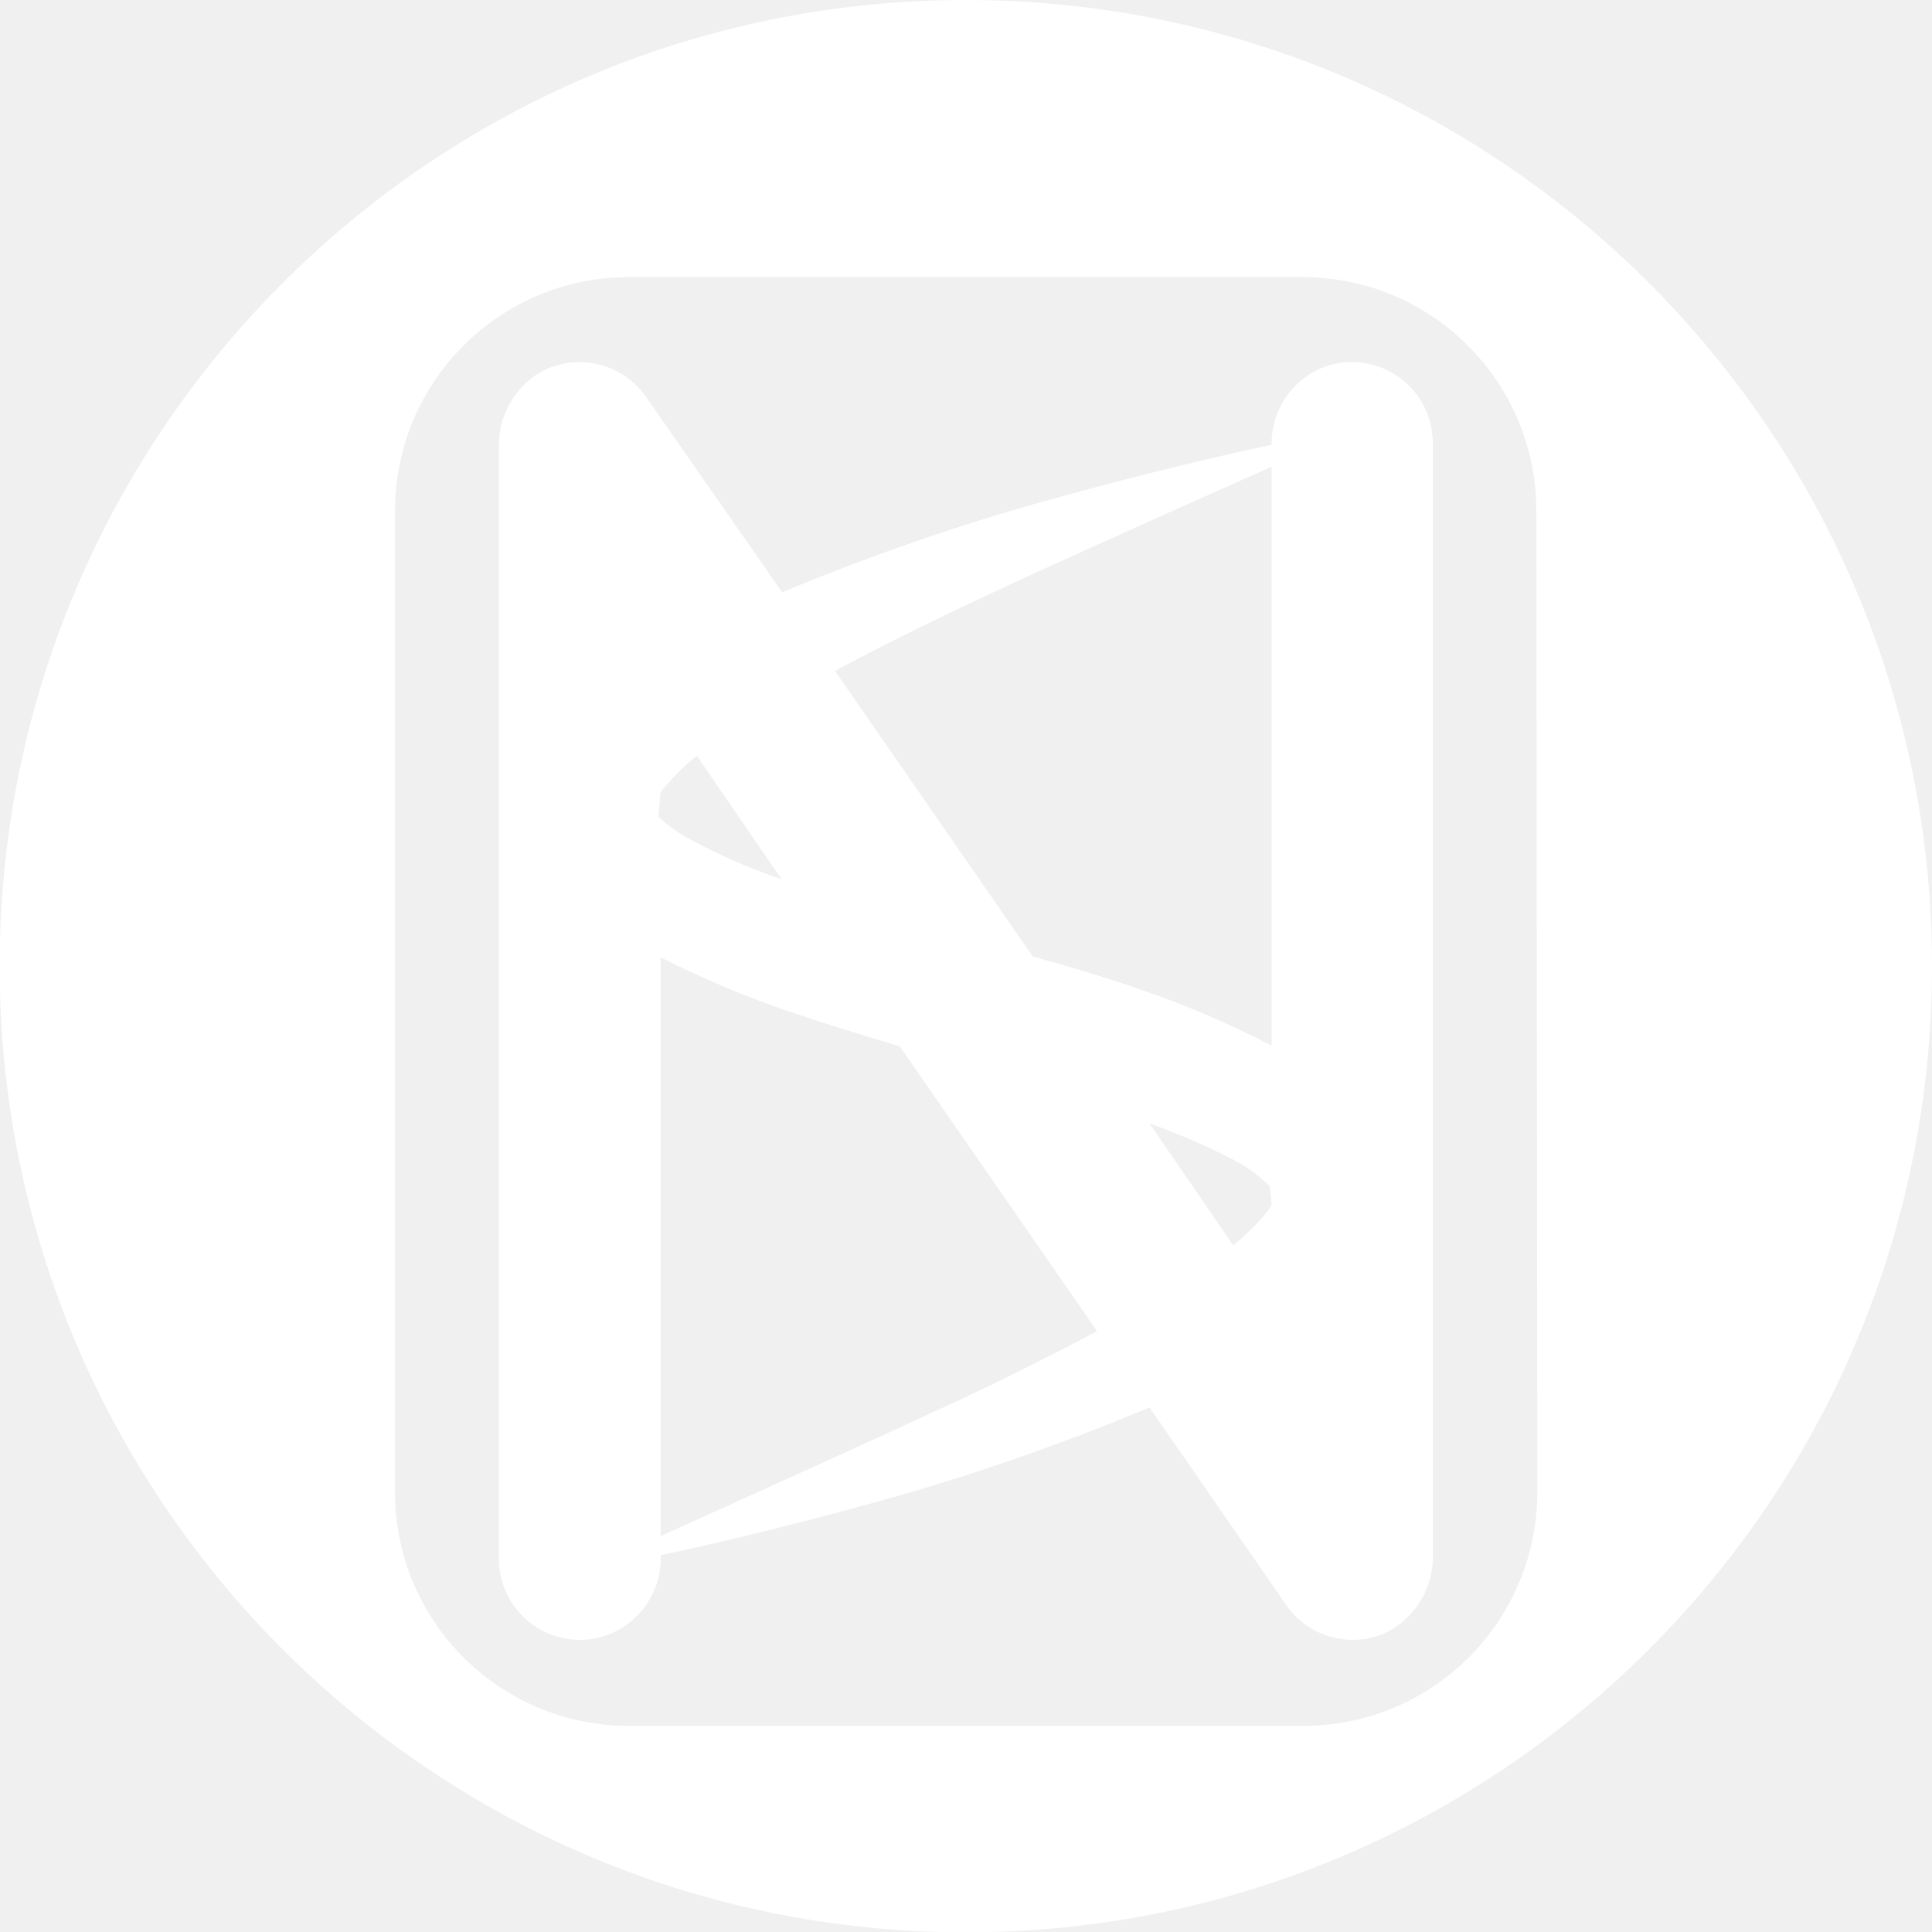
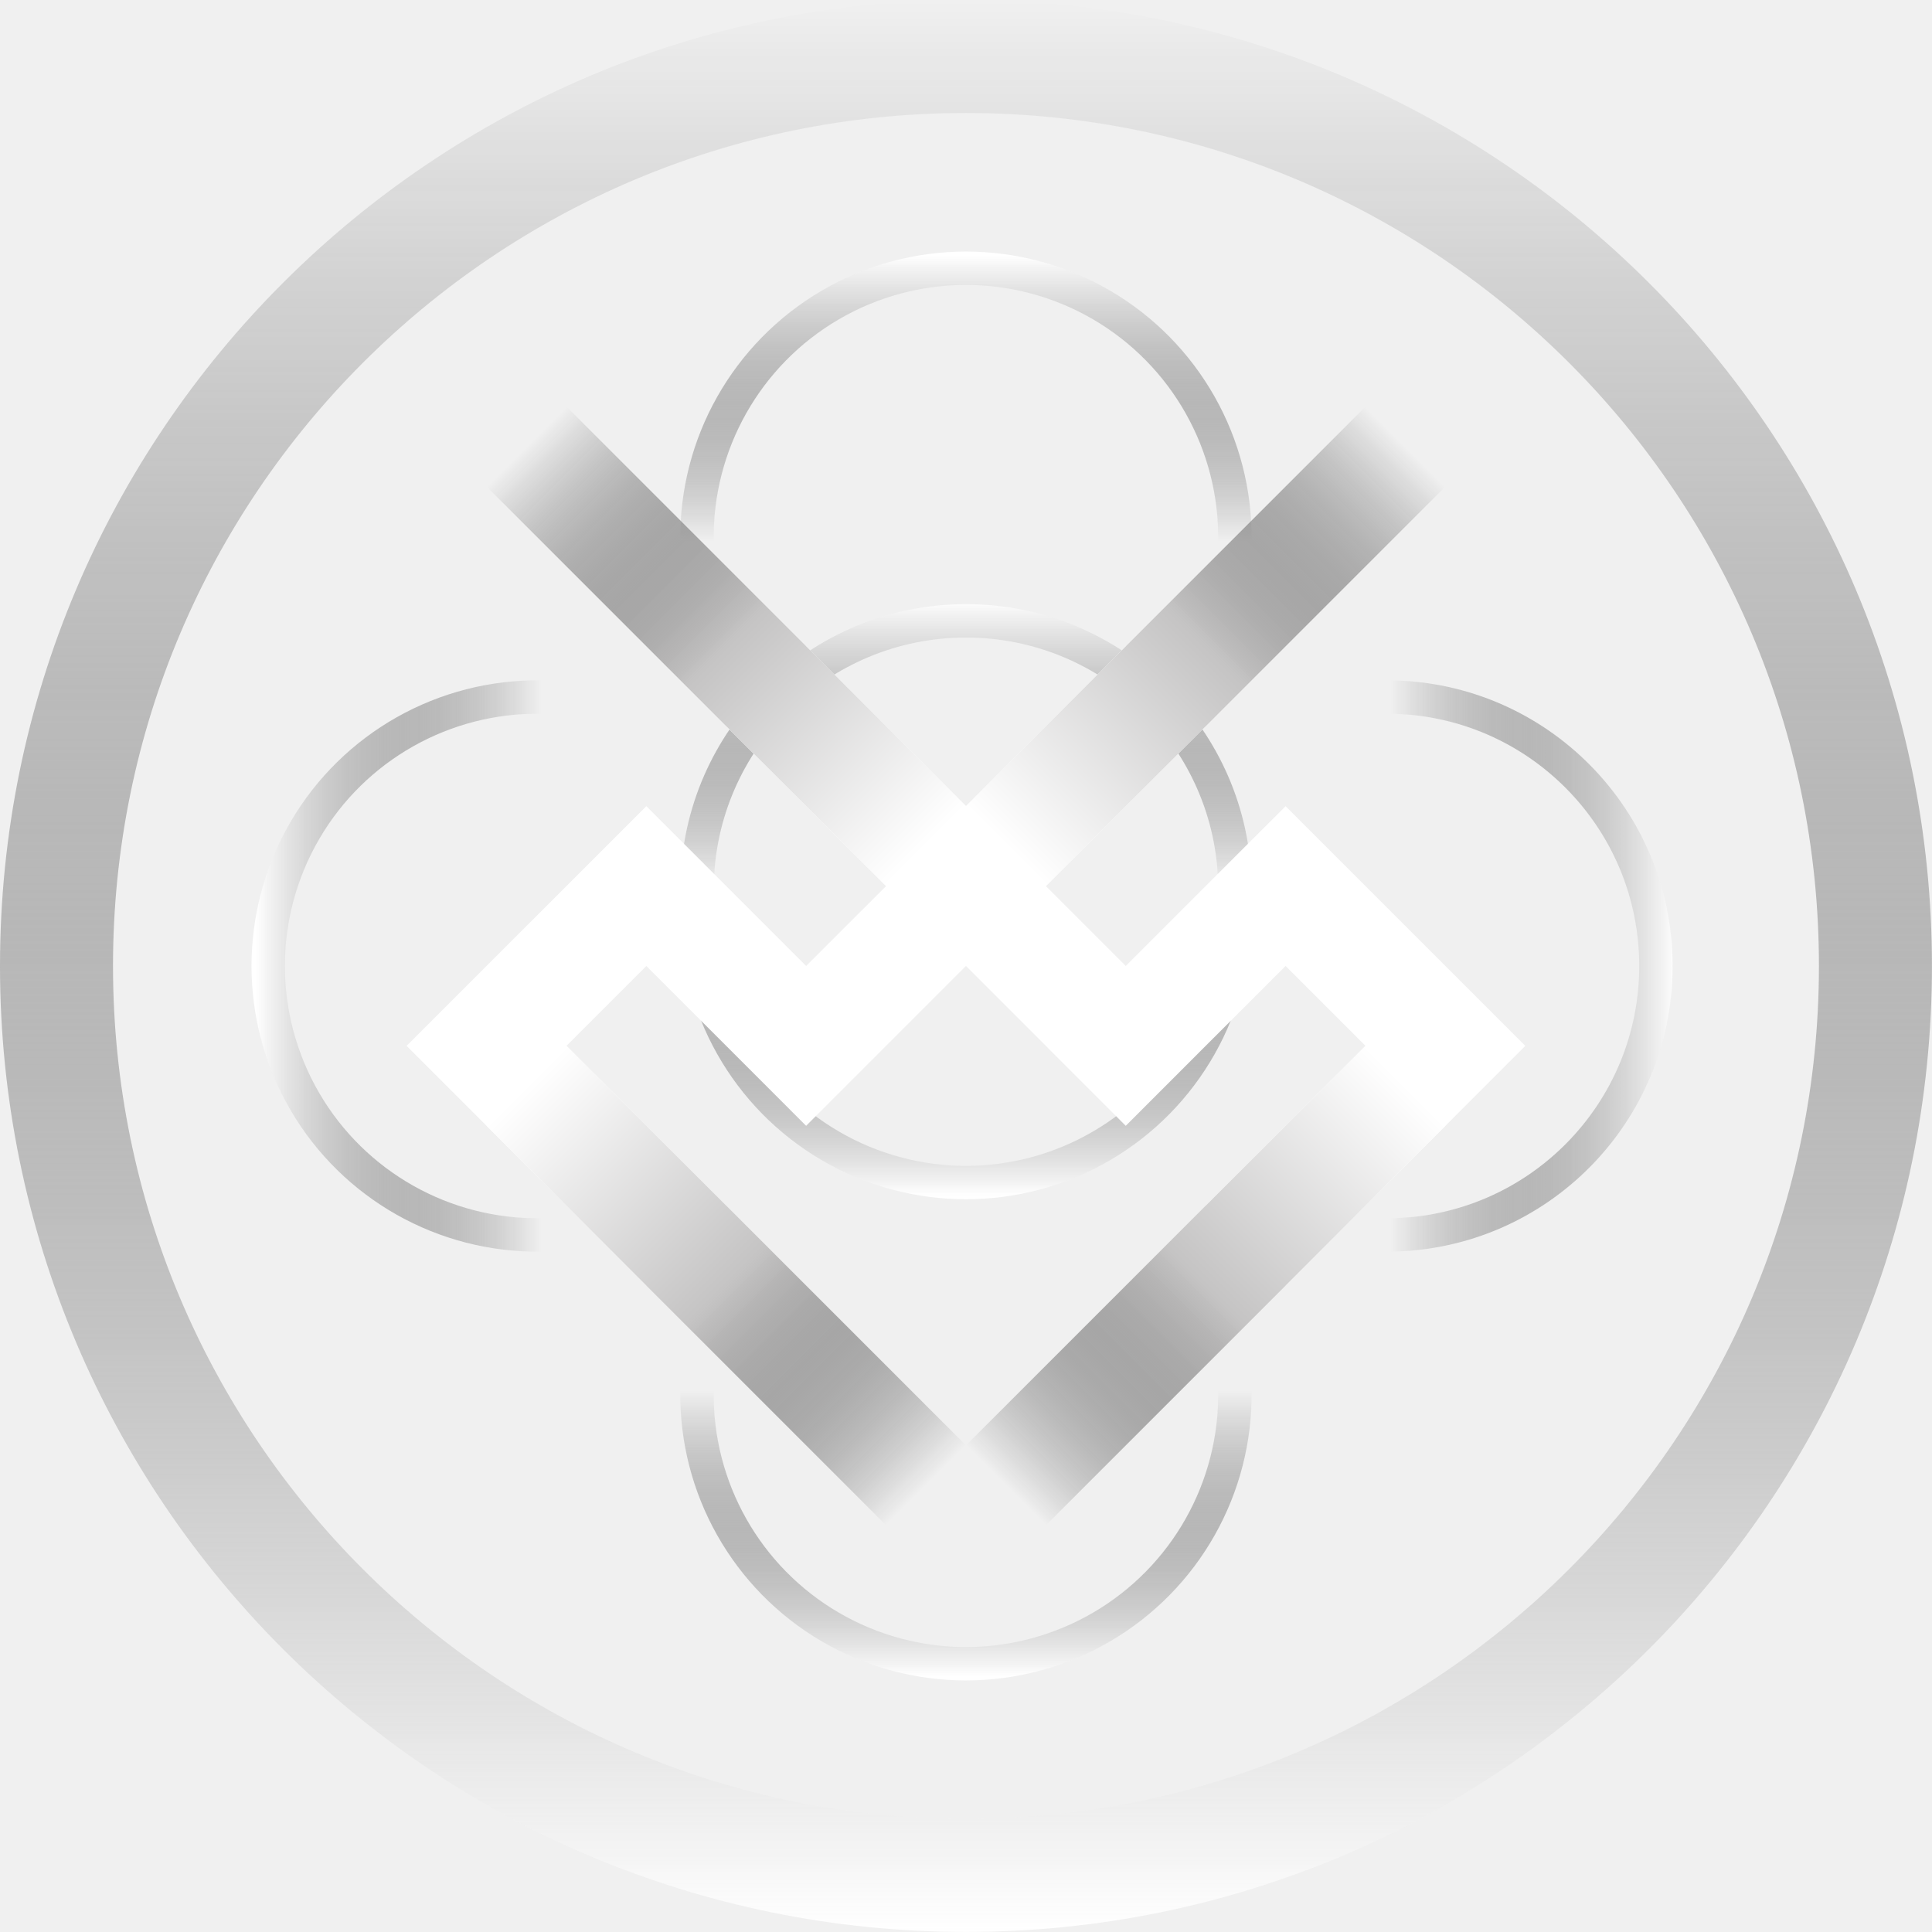
- <svg xmlns="http://www.w3.org/2000/svg" viewBox="0 0 59.33 59.33">
+ <svg xmlns="http://www.w3.org/2000/svg" xmlns:xlink="http://www.w3.org/1999/xlink" viewBox="0 0 341.93 341.93">
  <defs>
-     <style>.cls-1{fill:#fff;}</style>
+     <style>.cls-1,.cls-2,.cls-3,.cls-4,.cls-5,.cls-6,.cls-7{fill:none;stroke-miterlimit:10;}.cls-1,.cls-2,.cls-3,.cls-5,.cls-6,.cls-7{stroke-width:5.91px;}.cls-1{stroke:url(#linear-gradient);}.cls-2{stroke:url(#linear-gradient-2);}.cls-3{stroke:url(#linear-gradient-3);}.cls-4{stroke-width:20px;stroke:url(#linear-gradient-4);}.cls-5{stroke:url(#linear-gradient-5);}.cls-6{stroke:url(#linear-gradient-6);}.cls-7{stroke:url(#linear-gradient-7);}.cls-8{fill:#fff;}.cls-9{fill:url(#linear-gradient-8);}.cls-10{fill:url(#linear-gradient-9);}.cls-11{fill:url(#linear-gradient-10);}.cls-12{fill:url(#linear-gradient-11);}</style>
+     <linearGradient id="linear-gradient" x1="196.56" y1="233.8" x2="247.12" y2="233.8" gradientTransform="translate(493.27 404.76) rotate(180)" gradientUnits="userSpaceOnUse">
+       <stop offset="0" stop-color="#fff" />
+       <stop offset="1" stop-opacity="0" />
+     </linearGradient>
+     <linearGradient id="linear-gradient-2" x1="394.55" y1="233.8" x2="445.11" y2="233.8" gradientTransform="translate(-349.34 -62.84)" xlink:href="#linear-gradient" />
+     <linearGradient id="linear-gradient-3" x1="422.18" y1="417.13" x2="472.74" y2="417.13" gradientTransform="translate(588.09 -315.95) rotate(90)" xlink:href="#linear-gradient" />
+     <linearGradient id="linear-gradient-4" x1="221.72" y1="403.78" x2="563.65" y2="403.78" gradientTransform="translate(-232.82 563.65) rotate(-90)" xlink:href="#linear-gradient" />
+     <linearGradient id="linear-gradient-5" x1="341.61" y1="314.1" x2="392.16" y2="314.1" gradientTransform="translate(-143.14 553.2) rotate(-90)" xlink:href="#linear-gradient" />
+     <linearGradient id="linear-gradient-6" x1="196.56" y1="233.8" x2="247.12" y2="233.8" gradientTransform="translate(-62.84 493.28) rotate(-90)" xlink:href="#linear-gradient" />
+     <linearGradient id="linear-gradient-7" x1="394.55" y1="233.8" x2="445.11" y2="233.8" gradientTransform="translate(404.76 -349.34) rotate(90)" xlink:href="#linear-gradient" />
+     <linearGradient id="linear-gradient-8" x1="163.1" y1="135.42" x2="163.1" y2="35.42" gradientTransform="translate(-34.57 28.97)" gradientUnits="userSpaceOnUse">
+       <stop offset="0" stop-color="#fff" />
+       <stop offset="0.5" stop-color="#c5c4c4" />
+       <stop offset="1" stop-opacity="0" />
+     </linearGradient>
+     <linearGradient id="linear-gradient-9" x1="-78.85" y1="492.63" x2="-78.85" y2="392.63" gradientTransform="translate(292.24 -328.23)" xlink:href="#linear-gradient-8" />
+     <linearGradient id="linear-gradient-10" x1="534.97" y1="530.7" x2="534.97" y2="430.7" gradientTransform="translate(-321.59 -253.17)" xlink:href="#linear-gradient-8" />
+     <linearGradient id="linear-gradient-11" x1="313.02" y1="827.91" x2="313.02" y2="727.91" gradientTransform="translate(-184.49 -550.38)" xlink:href="#linear-gradient-8" />
  </defs>
  <g id="Layer_2" data-name="Layer 2">
    <g id="Layer_1-2" data-name="Layer 1">
-       <path class="cls-1" d="M40.87,11.2a2.52,2.52,0,0,0-1.82,2.46v0c-2.46.52-4.9,1.15-7.33,1.83a70.24,70.24,0,0,0-7.7,2.7l-4.18-6a2.49,2.49,0,0,0-3.23-.77,2.61,2.61,0,0,0-1.29,2.32V47.87a2.49,2.49,0,0,0,3.15,2.4,2.52,2.52,0,0,0,1.82-2.46v-.05c2.44-.52,4.86-1.14,7.28-1.82a70.57,70.57,0,0,0,7.73-2.72l4.2,6.07a2.48,2.48,0,0,0,3.1.83A2.6,2.6,0,0,0,44,47.74V13.59A2.49,2.49,0,0,0,40.87,11.2ZM20.28,24.4l0-.06a6.79,6.79,0,0,1,1.12-1.13L24,27a18.21,18.21,0,0,1-2.78-1.21,4.4,4.4,0,0,1-1-.71ZM31.37,42.07c-1.46.74-3,1.42-4.46,2.1-2.19,1-4.41,2-6.62,3V29.4a30.51,30.51,0,0,0,4,1.68c1.12.38,2.23.72,3.34,1.05l6.06,8.75C32.92,41.29,32.15,41.68,31.37,42.07ZM39.05,37l-.08.14a6.76,6.76,0,0,1-1.1,1.1L35.3,34.5A20.14,20.14,0,0,1,38,35.68a4.23,4.23,0,0,1,1,.76Zm0-4.89A29.12,29.12,0,0,0,35,30.38c-1.1-.38-2.19-.71-3.28-1l-6.08-8.78c2.17-1.16,4.44-2.23,6.73-3.27s4.44-2,6.68-3Z" />
-       <path class="cls-1" d="M29.67,0A29.67,29.67,0,1,0,59.33,29.67,29.67,29.67,0,0,0,29.67,0ZM47.21,45.78A7.18,7.18,0,0,1,40,53H19.31a7.18,7.18,0,0,1-7.18-7.18V15.69a7.18,7.18,0,0,1,7.18-7.18H40a7.18,7.18,0,0,1,7.18,7.18Z" />
+       <path class="cls-1" d="M246.16,218.56a47.6,47.6,0,0,0,0-95.19" />
+       <path class="cls-2" d="M95.76,123.37a47.6,47.6,0,1,0,0,95.19" />
+       <path class="cls-3" d="M218.56,156.79a47.6,47.6,0,0,0-95.19,0" />
+       <circle class="cls-4" cx="170.96" cy="170.96" r="160.96" />
+       <path class="cls-5" d="M123.36,161a47.6,47.6,0,1,0,95.19,0" />
+       <path class="cls-6" d="M123.36,246.16a47.6,47.6,0,1,0,95.19,0" />
+       <path class="cls-7" d="M218.55,95.77a47.6,47.6,0,1,0-95.19,0" />
+       <polygon class="cls-8" points="213.38 128.53 199.24 114.39 170.96 142.68 142.67 114.39 128.53 128.53 156.82 156.82 142.67 170.96 128.53 156.82 114.39 142.68 100.25 156.82 71.96 185.1 86.11 199.25 114.39 227.53 128.53 213.39 100.25 185.1 114.39 170.96 128.53 185.1 142.67 199.25 156.82 185.1 170.96 170.96 185.1 185.1 199.24 199.25 213.38 185.1 227.53 170.96 241.67 185.1 213.38 213.39 227.53 227.53 255.81 199.25 269.95 185.1 255.81 170.96 241.67 156.82 227.53 142.68 213.38 156.82 199.24 170.96 185.1 156.82 213.38 128.53" />
+       <rect class="cls-9" x="118.54" y="64.39" width="20" height="100" transform="translate(-43.24 124.39) rotate(-45)" />
+       <rect class="cls-10" x="203.38" y="64.39" width="20" height="100" transform="translate(143.39 -117.38) rotate(45)" />
+       <rect class="cls-11" x="203.38" y="177.53" width="20" height="100" transform="translate(203.38 539.3) rotate(-135)" />
+       <rect class="cls-12" x="118.53" y="177.53" width="20" height="100" transform="translate(380.31 297.53) rotate(135)" />
    </g>
  </g>
</svg>
